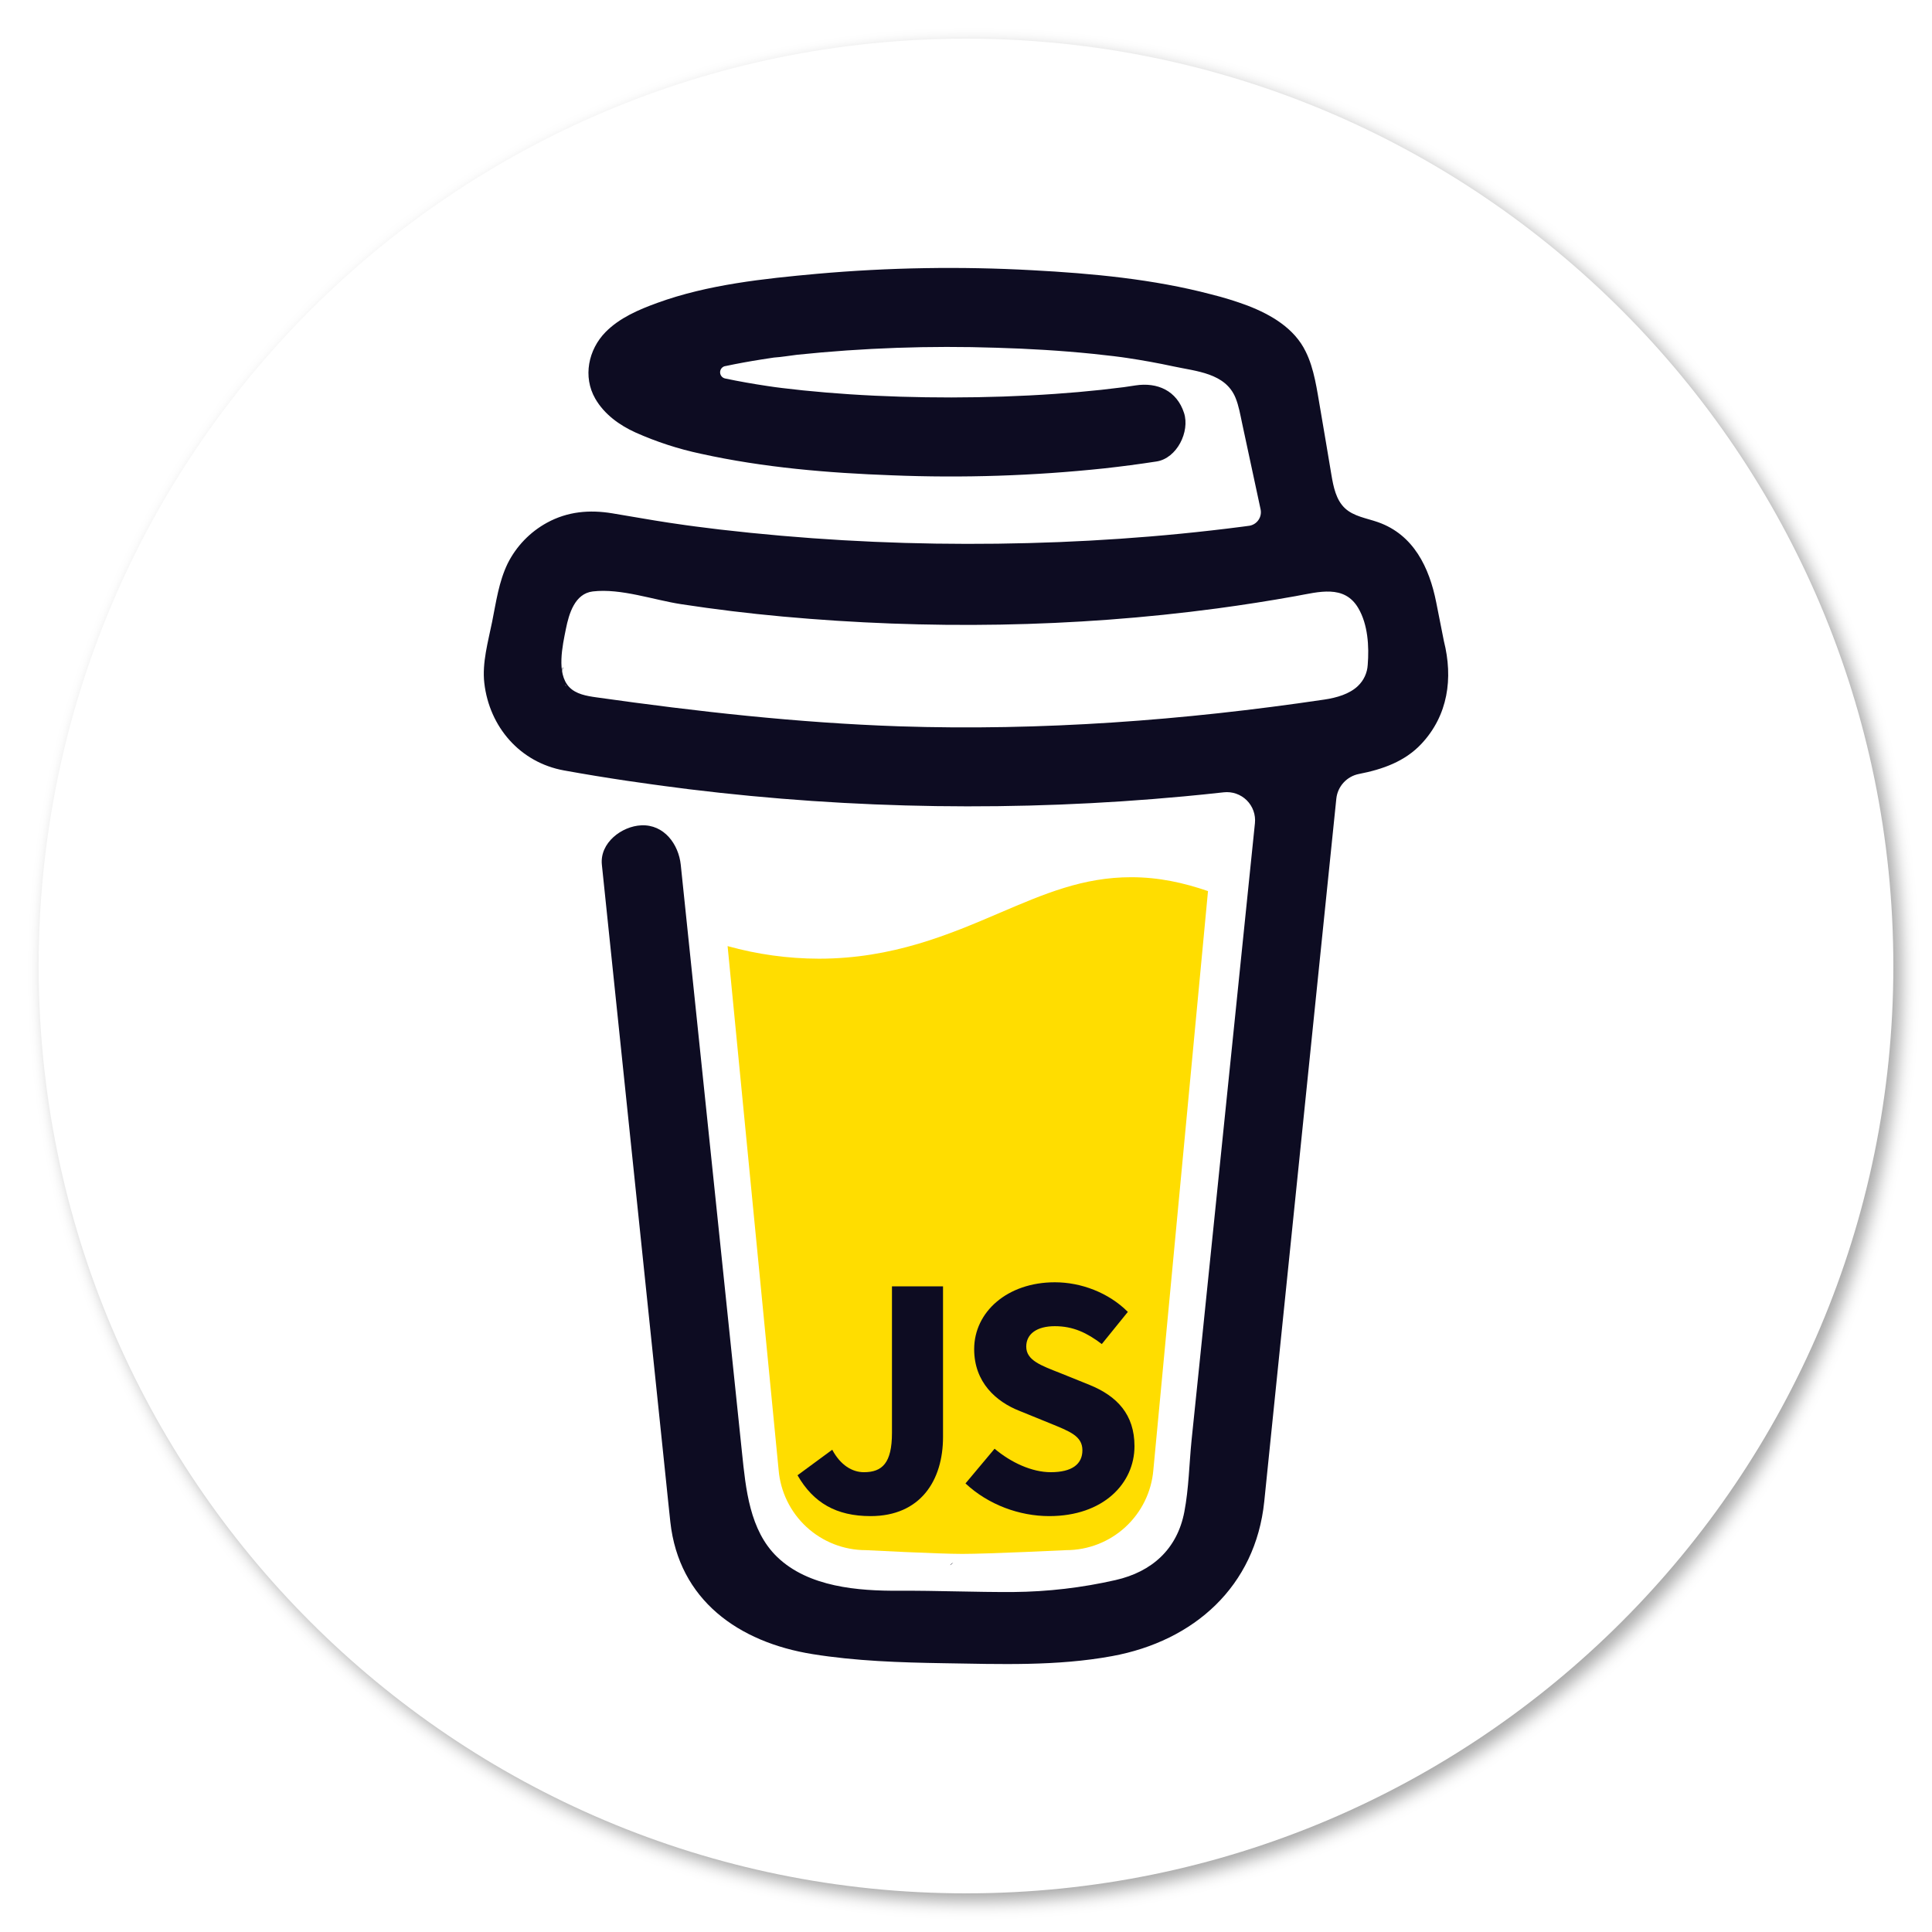
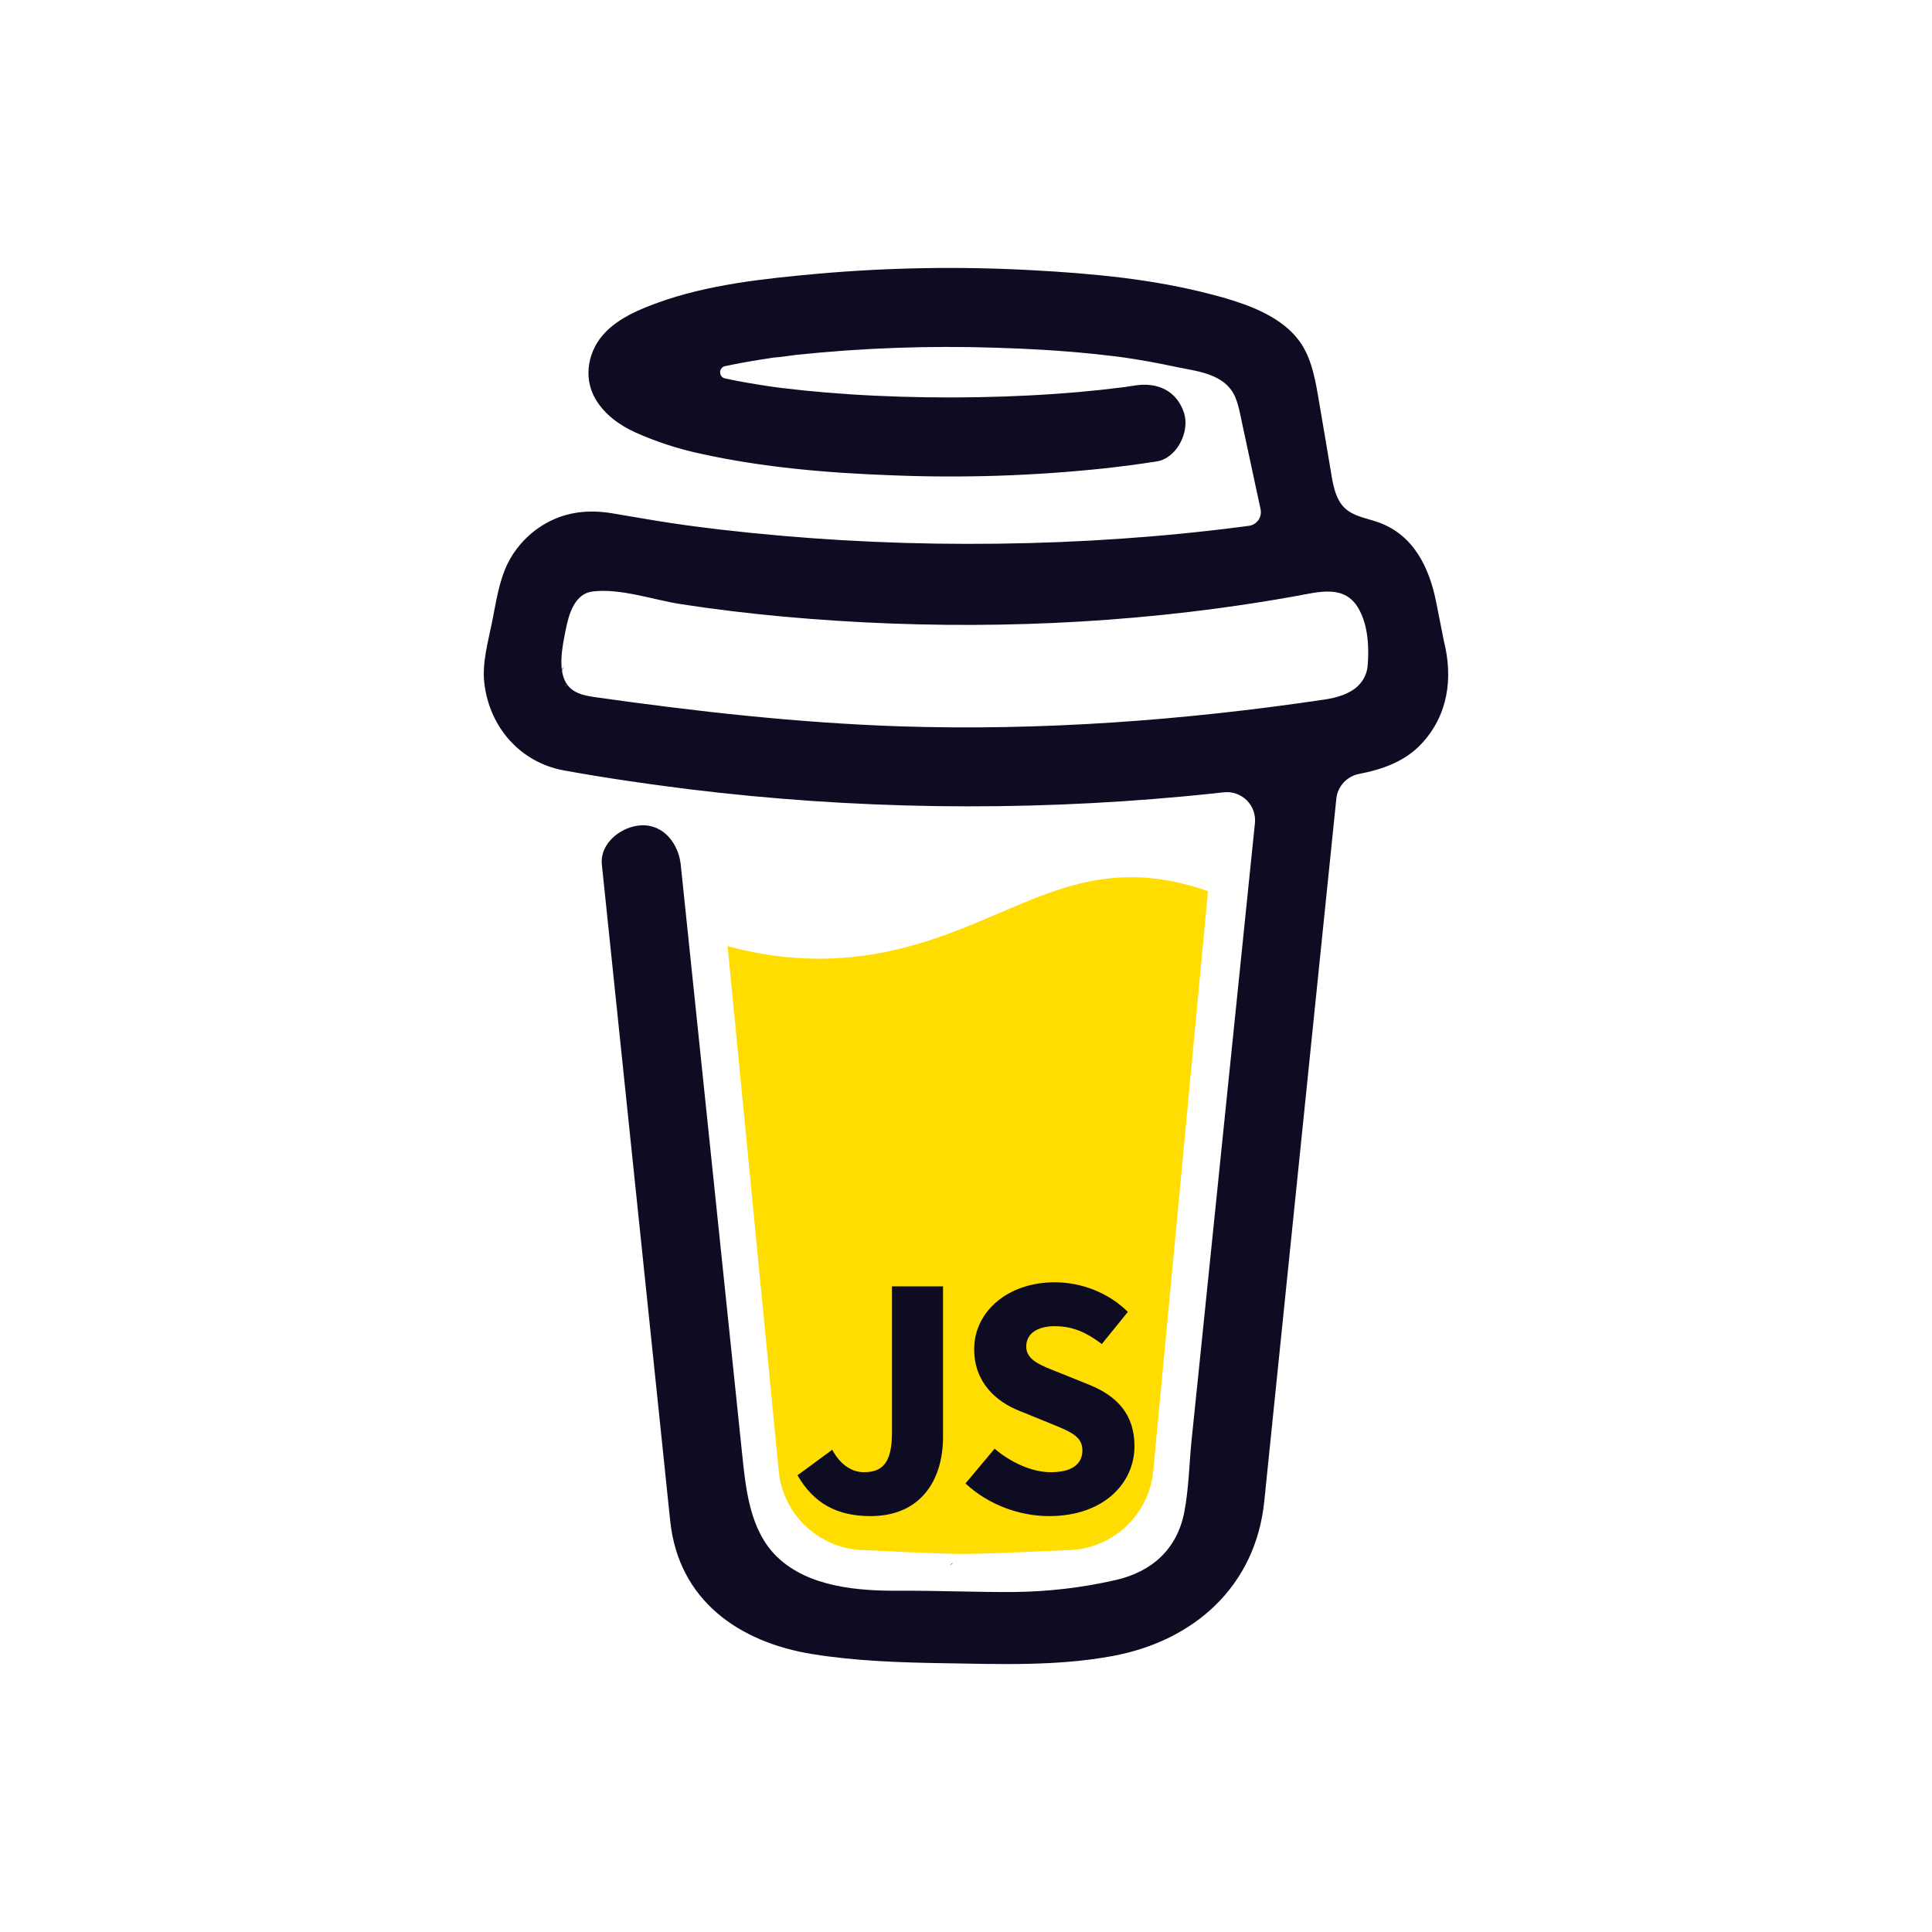
<svg xmlns="http://www.w3.org/2000/svg" style="isolation:isolate" viewBox="0 0 500 500" width="500pt" height="500pt">
  <defs>
-     <clipPath id="_clipPath_WUcGtTx3DVtyLnvbxaIr0FxV1ppYPamh">
+     <clipPath id="_clipPath_5lr6dAnROBQsQQMChEjVEGumW78xBXDY">
      <rect width="500" height="500" />
    </clipPath>
  </defs>
-   <g clip-path="url(#_clipPath_WUcGtTx3DVtyLnvbxaIr0FxV1ppYPamh)">
-     <g>
-       <defs>
-         <filter id="u3Iq5Tw9gqWcAtc03yAIbMzsUVN1X2Ta" x="-200%" y="-200%" width="400%" height="400%" filterUnits="objectBoundingBox" color-interpolation-filters="sRGB">
-           <feGaussianBlur in="SourceGraphic" stdDeviation="2.147" />
-           <feOffset dx="2" dy="2" result="pf_100_offsetBlur" />
-           <feFlood flood-color="#000000" flood-opacity="0.35" />
-           <feComposite in2="pf_100_offsetBlur" operator="in" result="pf_100_dropShadow" />
-           <feBlend in="SourceGraphic" in2="pf_100_dropShadow" mode="normal" />
-         </filter>
-       </defs>
-       <g filter="url(#u3Iq5Tw9gqWcAtc03yAIbMzsUVN1X2Ta)">
-         <circle vector-effect="non-scaling-stroke" cx="250" cy="250" r="240" fill="rgb(255,255,255)" />
-         <clipPath id="_clipPath_MrxLFyh8FBePclEm1ngXf7MdBWCrVUuX">
-           <circle vector-effect="non-scaling-stroke" cx="250" cy="250" r="240" fill="rgb(255,255,255)" />
-         </clipPath>
-         <g clip-path="url(#_clipPath_MrxLFyh8FBePclEm1ngXf7MdBWCrVUuX)">
+   <g clip-path="url(#_clipPath_5lr6dAnROBQsQQMChEjVEGumW78xBXDY)">
+     <clipPath id="_clipPath_A7UBhD0YTEFBYAVi5V17ebvhBGFGW5H2">
+       <rect x="0" y="0" width="500" height="500" transform="matrix(1,0,0,1,0,0)" fill="rgb(255,255,255)" />
+     </clipPath>
+     <g clip-path="url(#_clipPath_A7UBhD0YTEFBYAVi5V17ebvhBGFGW5H2)">
+       <g>
+         <g>
          <g>
-             <g>
+             <circle vector-effect="non-scaling-stroke" cx="250" cy="250" r="240" fill="rgb(255,255,255)" />
+             <clipPath id="_clipPath_B6f9FrZOpeyGAgyVE2NwQh88V5nSHUwk">
+               <circle vector-effect="non-scaling-stroke" cx="250" cy="250" r="240" fill="rgb(255,255,255)" />
+             </clipPath>
+             <g clip-path="url(#_clipPath_B6f9FrZOpeyGAgyVE2NwQh88V5nSHUwk)">
              <g>
-                 <path d=" M 348.691 153.391 L 348.443 153.246 L 347.87 153.071 C 348.1 153.265 348.389 153.378 348.691 153.391 L 348.691 153.391 Z " fill="rgb(13,12,34)" />
-                 <line x1="352.303" y1="179.204" x2="352.026" y2="179.282" />
-                 <path d=" M 348.797 153.352 C 348.762 153.347 348.727 153.339 348.694 153.327 C 348.692 153.35 348.692 153.373 348.694 153.396 C 348.731 153.391 348.767 153.376 348.797 153.352 L 348.797 153.352 Z " fill="rgb(13,12,34)" />
-                 <path d=" M 348.692 153.395 L 348.729 153.395 L 348.729 153.371 L 348.692 153.395 Z " fill="rgb(13,12,34)" />
-                 <path d=" M 352.082 179.157 L 352.5 178.919 L 352.655 178.832 L 352.796 178.681 C 352.531 178.795 352.289 178.957 352.082 179.157 L 352.082 179.157 Z " fill="rgb(13,12,34)" />
-                 <path d=" M 349.414 153.956 L 349.006 153.567 L 348.729 153.416 C 348.878 153.679 349.124 153.873 349.414 153.956 L 349.414 153.956 Z " fill="rgb(13,12,34)" />
-                 <path d=" M 246.685 404.434 C 246.359 404.575 246.073 404.796 245.854 405.075 L 246.111 404.911 C 246.286 404.75 246.534 404.561 246.685 404.434 Z " fill="rgb(13,12,34)" />
-                 <path d=" M 306.339 392.696 C 306.339 392.329 306.159 392.397 306.203 393.708 C 306.203 393.603 306.246 393.496 306.266 393.394 C 306.29 393.16 306.31 392.931 306.339 392.696 Z " fill="rgb(13,12,34)" />
-                 <path d=" M 300.151 404.434 C 299.825 404.575 299.539 404.796 299.32 405.075 L 299.578 404.911 C 299.753 404.75 300.001 404.561 300.151 404.434 Z " fill="rgb(13,12,34)" />
-                 <path d=" M 204.674 407.225 C 204.426 407.01 204.123 406.869 203.799 406.815 C 204.061 406.943 204.324 407.07 204.499 407.166 L 204.674 407.225 Z " fill="rgb(13,12,34)" />
-                 <path d=" M 195.221 398.171 C 195.182 397.79 195.064 397.42 194.875 397.083 C 195.009 397.431 195.121 397.79 195.211 398.151 L 195.221 398.171 Z " fill="rgb(13,12,34)" />
-                 <path d=" M 258.72 236.252 C 245.742 241.808 231.014 248.107 211.926 248.107 C 203.941 248.092 195.994 246.996 188.303 244.851 L 201.505 380.394 C 201.972 386.058 204.553 391.34 208.735 395.191 C 212.916 399.041 218.393 401.177 224.078 401.177 C 224.078 401.177 242.796 402.149 249.043 402.149 C 255.765 402.149 275.922 401.177 275.922 401.177 C 281.606 401.177 287.082 399.038 291.263 395.188 C 295.444 391.338 298.024 386.058 298.491 380.394 L 312.631 230.614 C 306.312 228.456 299.934 227.022 292.745 227.022 C 280.312 227.017 270.294 231.299 258.72 236.252 Z " fill="rgb(255,221,0)" />
-                 <path d=" M 147.436 178.424 L 147.659 178.633 L 147.805 178.721 C 147.693 178.609 147.569 178.51 147.436 178.424 L 147.436 178.424 Z " fill="rgb(13,12,34)" />
-                 <path d=" M 373.68 165.915 L 371.692 155.887 C 369.908 146.89 365.859 138.388 356.624 135.137 C 353.664 134.096 350.305 133.649 348.035 131.496 C 345.765 129.343 345.094 125.998 344.569 122.897 C 343.597 117.205 342.683 111.508 341.687 105.826 C 340.826 100.941 340.146 95.454 337.905 90.972 C 334.989 84.954 328.937 81.435 322.919 79.107 C 319.836 77.956 316.689 76.982 313.494 76.19 C 298.46 72.224 282.653 70.766 267.186 69.935 C 248.622 68.91 230.008 69.219 211.487 70.858 C 197.702 72.112 183.183 73.629 170.083 78.397 C 165.296 80.142 160.362 82.237 156.721 85.936 C 152.254 90.481 150.796 97.51 154.057 103.177 C 156.376 107.202 160.304 110.045 164.469 111.927 C 169.895 114.35 175.562 116.195 181.375 117.429 C 197.561 121.006 214.326 122.411 230.862 123.009 C 249.19 123.749 267.547 123.149 285.788 121.215 C 290.299 120.719 294.802 120.125 299.296 119.432 C 304.59 118.62 307.987 111.698 306.427 106.876 C 304.56 101.112 299.544 98.876 293.872 99.746 C 293.036 99.877 292.205 99.998 291.368 100.12 L 290.766 100.207 C 288.844 100.45 286.922 100.677 285.001 100.888 C 281.031 101.315 277.052 101.665 273.063 101.938 C 264.129 102.56 255.171 102.847 246.217 102.861 C 237.419 102.861 228.616 102.613 219.838 102.035 C 215.833 101.773 211.837 101.439 207.851 101.034 C 206.038 100.844 204.23 100.645 202.422 100.421 L 200.701 100.202 L 200.327 100.149 L 198.543 99.891 C 194.897 99.342 191.252 98.71 187.645 97.947 C 187.281 97.866 186.956 97.664 186.722 97.373 C 186.489 97.082 186.362 96.721 186.362 96.348 C 186.362 95.975 186.489 95.613 186.722 95.323 C 186.956 95.032 187.281 94.829 187.645 94.749 L 187.713 94.749 C 190.839 94.083 193.988 93.514 197.148 93.018 C 198.201 92.853 199.257 92.691 200.317 92.532 L 200.346 92.532 C 202.324 92.401 204.313 92.046 206.281 91.813 C 223.409 90.031 240.638 89.424 257.849 89.995 C 266.204 90.238 274.555 90.729 282.872 91.575 C 284.66 91.759 286.44 91.954 288.219 92.172 C 288.899 92.255 289.584 92.352 290.27 92.435 L 291.65 92.634 C 295.675 93.234 299.678 93.961 303.661 94.817 C 309.562 96.1 317.14 96.518 319.765 102.983 C 320.601 105.034 320.98 107.314 321.442 109.467 L 322.03 112.213 C 322.045 112.262 322.057 112.313 322.064 112.364 C 323.454 118.845 324.846 125.326 326.239 131.807 C 326.341 132.286 326.344 132.78 326.246 133.26 C 326.149 133.74 325.954 134.194 325.673 134.595 C 325.392 134.996 325.031 135.335 324.613 135.59 C 324.196 135.846 323.73 136.012 323.245 136.08 L 323.206 136.08 L 322.355 136.196 L 321.515 136.308 C 318.851 136.655 316.184 136.979 313.514 137.28 C 308.254 137.88 302.987 138.398 297.712 138.836 C 287.229 139.707 276.725 140.279 266.199 140.551 C 260.837 140.694 255.475 140.761 250.115 140.751 C 228.782 140.734 207.466 139.494 186.275 137.037 C 183.98 136.765 181.686 136.473 179.392 136.177 C 181.171 136.405 178.099 136.002 177.477 135.914 C 176.018 135.71 174.56 135.498 173.102 135.278 C 168.207 134.543 163.342 133.639 158.456 132.847 C 152.551 131.875 146.903 132.361 141.561 135.278 C 137.176 137.677 133.627 141.357 131.387 145.825 C 129.083 150.589 128.398 155.775 127.367 160.894 C 126.337 166.012 124.733 171.519 125.34 176.774 C 126.648 188.114 134.576 197.33 145.979 199.391 C 156.707 201.335 167.493 202.91 178.308 204.251 C 220.792 209.455 263.712 210.077 306.33 206.108 C 309.8 205.784 313.266 205.431 316.727 205.048 C 317.808 204.93 318.902 205.054 319.928 205.413 C 320.955 205.772 321.888 206.356 322.66 207.122 C 323.432 207.888 324.022 208.817 324.388 209.841 C 324.755 210.865 324.887 211.958 324.776 213.039 L 323.697 223.529 C 321.523 244.725 319.348 265.919 317.174 287.112 C 314.906 309.368 312.623 331.622 310.325 353.873 C 309.677 360.142 309.029 366.407 308.381 372.67 C 307.759 378.84 307.671 385.202 306.5 391.298 C 304.653 400.883 298.164 406.77 288.695 408.923 C 280.02 410.897 271.158 411.934 262.262 412.013 C 252.4 412.067 242.542 411.629 232.68 411.683 C 222.151 411.742 209.256 410.77 201.129 402.934 C 193.988 396.052 193.002 385.275 192.03 375.956 C 190.733 363.619 189.449 351.285 188.175 338.952 L 181.03 270.372 L 176.407 225.998 C 176.329 225.264 176.252 224.54 176.179 223.801 C 175.624 218.508 171.877 213.326 165.971 213.594 C 160.916 213.817 155.171 218.114 155.764 223.801 L 159.19 256.699 L 166.277 324.749 C 168.296 344.078 170.31 363.41 172.319 382.747 C 172.708 386.45 173.073 390.165 173.481 393.869 C 175.702 414.109 191.159 425.017 210.301 428.087 C 221.481 429.887 232.933 430.257 244.278 430.44 C 258.821 430.675 273.51 431.234 287.815 428.599 C 309.013 424.709 324.917 410.556 327.187 388.6 C 327.835 382.261 328.483 375.922 329.131 369.58 C 331.286 348.607 333.438 327.633 335.586 306.657 L 342.615 238.121 L 345.838 206.711 C 345.998 205.153 346.656 203.689 347.714 202.534 C 348.771 201.38 350.172 200.596 351.71 200.299 C 357.771 199.118 363.565 197.101 367.876 192.488 C 374.74 185.144 376.106 175.568 373.68 165.915 Z  M 145.668 172.691 C 145.76 172.647 145.59 173.439 145.517 173.808 C 145.503 173.249 145.532 172.754 145.668 172.691 Z  M 146.256 177.24 C 146.305 177.206 146.45 177.401 146.601 177.634 C 146.373 177.42 146.227 177.26 146.251 177.24 L 146.256 177.24 Z  M 146.834 178.003 C 147.044 178.358 147.155 178.582 146.834 178.003 L 146.834 178.003 Z  M 147.996 178.946 L 148.025 178.946 C 148.025 178.98 148.079 179.014 148.098 179.048 C 148.066 179.011 148.03 178.977 147.991 178.946 L 147.996 178.946 Z  M 351.428 177.537 C 349.25 179.607 345.969 180.57 342.727 181.051 C 306.369 186.446 269.481 189.178 232.723 187.973 C 206.417 187.074 180.388 184.152 154.344 180.473 C 151.792 180.113 149.027 179.646 147.272 177.765 C 143.967 174.217 145.59 167.072 146.45 162.784 C 147.238 158.857 148.745 153.622 153.416 153.063 C 160.707 152.208 169.174 155.284 176.388 156.378 C 185.072 157.703 193.789 158.764 202.538 159.562 C 239.879 162.964 277.846 162.434 315.021 157.457 C 321.796 156.546 328.548 155.488 335.275 154.283 C 341.269 153.209 347.913 151.192 351.535 157.399 C 354.018 161.628 354.349 167.285 353.965 172.064 C 353.847 174.145 352.937 176.103 351.423 177.537 L 351.428 177.537 Z " fill="rgb(13,12,34)" />
+                 <g>
+                   <g>
+                     <g>
+                       <path d=" M 348.691 153.391 L 348.443 153.246 L 347.87 153.071 C 348.1 153.265 348.389 153.378 348.691 153.391 L 348.691 153.391 L 348.691 153.391 Z " fill="rgb(13,12,34)" />
+                       <line x1="352.303" y1="179.204" x2="352.026" y2="179.282" />
+                       <path d=" M 348.797 153.352 C 348.762 153.347 348.727 153.339 348.694 153.327 C 348.692 153.35 348.692 153.373 348.694 153.396 C 348.731 153.391 348.767 153.376 348.797 153.352 L 348.797 153.352 L 348.797 153.352 Z " fill="rgb(13,12,34)" />
+                       <path d=" M 348.692 153.395 L 348.729 153.395 L 348.729 153.371 L 348.692 153.395 L 348.692 153.395 Z " fill="rgb(13,12,34)" />
+                       <path d=" M 352.082 179.157 L 352.5 178.919 L 352.655 178.832 L 352.796 178.681 C 352.531 178.795 352.289 178.957 352.082 179.157 L 352.082 179.157 L 352.082 179.157 Z " fill="rgb(13,12,34)" />
+                       <path d=" M 349.414 153.956 L 349.006 153.567 L 348.729 153.416 C 348.878 153.679 349.124 153.873 349.414 153.956 L 349.414 153.956 L 349.414 153.956 Z " fill="rgb(13,12,34)" />
+                       <path d=" M 246.685 404.434 C 246.359 404.575 246.073 404.796 245.854 405.075 L 246.111 404.911 C 246.286 404.75 246.534 404.561 246.685 404.434 Z " fill="rgb(13,12,34)" />
+                       <path d=" M 306.339 392.696 C 306.339 392.329 306.159 392.397 306.203 393.708 C 306.203 393.603 306.246 393.496 306.266 393.394 C 306.29 393.16 306.31 392.931 306.339 392.696 Z " fill="rgb(13,12,34)" />
+                       <path d=" M 300.151 404.434 C 299.825 404.575 299.539 404.796 299.32 405.075 L 299.578 404.911 C 299.753 404.75 300.001 404.561 300.151 404.434 Z " fill="rgb(13,12,34)" />
+                       <path d=" M 204.674 407.225 C 204.426 407.01 204.123 406.869 203.799 406.815 C 204.061 406.943 204.324 407.07 204.499 407.166 L 204.674 407.225 L 204.674 407.225 Z " fill="rgb(13,12,34)" />
+                       <path d=" M 195.221 398.171 C 195.182 397.79 195.064 397.42 194.875 397.083 C 195.009 397.431 195.121 397.79 195.211 398.151 L 195.221 398.171 L 195.221 398.171 Z " fill="rgb(13,12,34)" />
+                       <path d=" M 258.72 236.252 C 245.742 241.808 231.014 248.107 211.926 248.107 C 203.941 248.092 195.994 246.996 188.303 244.851 L 201.505 380.394 C 201.972 386.058 204.553 391.34 208.735 395.191 C 212.916 399.041 218.393 401.177 224.078 401.177 C 224.078 401.177 242.796 402.149 249.043 402.149 C 255.765 402.149 275.922 401.177 275.922 401.177 C 281.606 401.177 287.082 399.038 291.263 395.188 C 295.444 391.338 298.024 386.058 298.491 380.394 L 312.631 230.614 C 306.312 228.456 299.934 227.022 292.745 227.022 C 280.312 227.017 270.294 231.299 258.72 236.252 Z " fill="rgb(255,221,0)" />
+                       <path d=" M 147.436 178.424 L 147.659 178.633 L 147.805 178.721 C 147.693 178.609 147.569 178.51 147.436 178.424 L 147.436 178.424 L 147.436 178.424 Z " fill="rgb(13,12,34)" />
+                       <path d=" M 373.68 165.915 L 371.692 155.887 C 369.908 146.89 365.859 138.388 356.624 135.137 C 353.664 134.096 350.305 133.649 348.035 131.496 C 345.765 129.343 345.094 125.998 344.569 122.897 C 343.597 117.205 342.683 111.508 341.687 105.826 C 340.826 100.941 340.146 95.454 337.905 90.972 C 334.989 84.954 328.937 81.435 322.919 79.107 C 319.836 77.956 316.689 76.982 313.494 76.19 C 298.46 72.224 282.653 70.766 267.186 69.935 C 248.622 68.91 230.008 69.219 211.487 70.858 C 197.702 72.112 183.183 73.629 170.083 78.397 C 165.296 80.142 160.362 82.237 156.721 85.936 C 152.254 90.481 150.796 97.51 154.057 103.177 C 156.376 107.202 160.304 110.045 164.469 111.927 C 169.895 114.35 175.562 116.195 181.375 117.429 C 197.561 121.006 214.326 122.411 230.862 123.009 C 249.19 123.749 267.547 123.149 285.788 121.215 C 290.299 120.719 294.802 120.125 299.296 119.432 C 304.59 118.62 307.987 111.698 306.427 106.876 C 304.56 101.112 299.544 98.876 293.872 99.746 C 293.036 99.877 292.205 99.998 291.368 100.12 L 290.766 100.207 C 288.844 100.45 286.922 100.677 285.001 100.888 C 281.031 101.315 277.052 101.665 273.063 101.938 C 264.129 102.56 255.171 102.847 246.217 102.861 C 237.419 102.861 228.616 102.613 219.838 102.035 C 215.833 101.773 211.837 101.439 207.851 101.034 C 206.038 100.844 204.23 100.645 202.422 100.421 L 200.701 100.202 L 200.327 100.149 L 198.543 99.891 C 194.897 99.342 191.252 98.71 187.645 97.947 C 187.281 97.866 186.956 97.664 186.722 97.373 C 186.489 97.082 186.362 96.721 186.362 96.348 C 186.362 95.975 186.489 95.613 186.722 95.323 C 186.956 95.032 187.281 94.829 187.645 94.749 L 187.713 94.749 C 190.839 94.083 193.988 93.514 197.148 93.018 C 198.201 92.853 199.257 92.691 200.317 92.532 L 200.346 92.532 C 202.324 92.401 204.313 92.046 206.281 91.813 C 223.409 90.031 240.638 89.424 257.849 89.995 C 266.204 90.238 274.555 90.729 282.872 91.575 C 284.66 91.759 286.44 91.954 288.219 92.172 C 288.899 92.255 289.584 92.352 290.27 92.435 L 291.65 92.634 C 295.675 93.234 299.678 93.961 303.661 94.817 C 309.562 96.1 317.14 96.518 319.765 102.983 C 320.601 105.034 320.98 107.314 321.442 109.467 L 322.03 112.213 C 322.045 112.262 322.057 112.313 322.064 112.364 C 323.454 118.845 324.846 125.326 326.239 131.807 C 326.341 132.286 326.344 132.78 326.246 133.26 C 326.149 133.74 325.954 134.194 325.673 134.595 C 325.392 134.996 325.031 135.335 324.613 135.59 C 324.196 135.846 323.73 136.012 323.245 136.08 L 323.206 136.08 L 322.355 136.196 L 321.515 136.308 C 318.851 136.655 316.184 136.979 313.514 137.28 C 308.254 137.88 302.987 138.398 297.712 138.836 C 287.229 139.707 276.725 140.279 266.199 140.551 C 260.837 140.694 255.475 140.761 250.115 140.751 C 228.782 140.734 207.466 139.494 186.275 137.037 C 183.98 136.765 181.686 136.473 179.392 136.177 C 181.171 136.405 178.099 136.002 177.477 135.914 C 176.018 135.71 174.56 135.498 173.102 135.278 C 168.207 134.543 163.342 133.639 158.456 132.847 C 152.551 131.875 146.903 132.361 141.561 135.278 C 137.176 137.677 133.627 141.357 131.387 145.825 C 129.083 150.589 128.398 155.775 127.367 160.894 C 126.337 166.012 124.733 171.519 125.34 176.774 C 126.648 188.114 134.576 197.33 145.979 199.391 C 156.707 201.335 167.493 202.91 178.308 204.251 C 220.792 209.455 263.712 210.077 306.33 206.108 C 309.8 205.784 313.266 205.431 316.727 205.048 C 317.808 204.93 318.902 205.054 319.928 205.413 C 320.955 205.772 321.888 206.356 322.66 207.122 C 323.432 207.888 324.022 208.817 324.388 209.841 C 324.755 210.865 324.887 211.958 324.776 213.039 L 323.697 223.529 C 321.523 244.725 319.348 265.919 317.174 287.112 C 314.906 309.368 312.623 331.622 310.325 353.873 C 309.677 360.142 309.029 366.407 308.381 372.67 C 307.759 378.84 307.671 385.202 306.5 391.298 C 304.653 400.883 298.164 406.77 288.695 408.923 C 280.02 410.897 271.158 411.934 262.262 412.013 C 252.4 412.067 242.542 411.629 232.68 411.683 C 222.151 411.742 209.256 410.77 201.129 402.934 C 193.988 396.052 193.002 385.275 192.03 375.956 C 190.733 363.619 189.449 351.285 188.175 338.952 L 181.03 270.372 L 176.407 225.998 C 176.329 225.264 176.252 224.54 176.179 223.801 C 175.624 218.508 171.877 213.326 165.971 213.594 C 160.916 213.817 155.171 218.114 155.764 223.801 L 159.19 256.699 L 166.277 324.749 C 168.296 344.078 170.31 363.41 172.319 382.747 C 172.708 386.45 173.073 390.165 173.481 393.869 C 175.702 414.109 191.159 425.017 210.301 428.087 C 221.481 429.887 232.933 430.257 244.278 430.44 C 258.821 430.675 273.51 431.234 287.815 428.599 C 309.013 424.709 324.917 410.556 327.187 388.6 C 327.835 382.261 328.483 375.922 329.131 369.58 C 331.286 348.607 333.438 327.633 335.586 306.657 L 342.615 238.121 L 345.838 206.711 C 345.998 205.153 346.656 203.689 347.714 202.534 C 348.771 201.38 350.172 200.596 351.71 200.299 C 357.771 199.118 363.565 197.101 367.876 192.488 C 374.74 185.144 376.106 175.568 373.68 165.915 Z  M 145.668 172.691 C 145.76 172.647 145.59 173.439 145.517 173.808 C 145.503 173.249 145.532 172.754 145.668 172.691 Z  M 146.256 177.24 C 146.305 177.206 146.45 177.401 146.601 177.634 C 146.373 177.42 146.227 177.26 146.251 177.24 L 146.256 177.24 L 146.256 177.24 Z  M 146.834 178.003 C 147.044 178.358 147.155 178.582 146.834 178.003 L 146.834 178.003 L 146.834 178.003 Z  M 147.996 178.946 L 148.025 178.946 C 148.025 178.98 148.079 179.014 148.098 179.048 C 148.066 179.011 148.03 178.977 147.991 178.946 L 147.996 178.946 L 147.996 178.946 Z  M 351.428 177.537 C 349.25 179.607 345.969 180.57 342.727 181.051 C 306.369 186.446 269.481 189.178 232.723 187.973 C 206.417 187.074 180.388 184.152 154.344 180.473 C 151.792 180.113 149.027 179.646 147.272 177.765 C 143.967 174.217 145.59 167.072 146.45 162.784 C 147.238 158.857 148.745 153.622 153.416 153.063 C 160.707 152.208 169.174 155.284 176.388 156.378 C 185.072 157.703 193.789 158.764 202.538 159.562 C 239.879 162.964 277.846 162.434 315.021 157.457 C 321.796 156.546 328.548 155.488 335.275 154.283 C 341.269 153.209 347.913 151.192 351.535 157.399 C 354.018 161.628 354.349 167.285 353.965 172.064 C 353.847 174.145 352.937 176.103 351.423 177.537 L 351.428 177.537 L 351.428 177.537 Z " fill="rgb(13,12,34)" />
+                     </g>
+                   </g>
+                   <g>
+                     <path d=" M 244.054 371.888 C 244.054 383.118 238.241 392.367 225.292 392.367 C 216.44 392.367 210.494 388.932 206.398 381.797 L 215.382 375.191 C 217.497 379.155 220.535 381.004 223.574 381.004 C 228.331 381.004 230.841 378.626 230.841 370.831 L 230.841 332.91 L 244.054 332.91 L 244.054 371.888 L 244.054 371.888 Z " fill="rgb(13,12,34)" />
+                     <path d=" M 271.537 392.367 C 263.873 392.367 255.814 389.461 249.868 383.911 L 257.399 374.926 C 261.627 378.494 267.044 381.004 271.933 381.004 C 277.483 381.004 280.125 378.89 280.125 375.323 C 280.125 371.623 276.822 370.434 271.669 368.32 L 263.873 365.149 C 257.796 362.771 252.114 357.75 252.114 349.162 C 252.114 339.516 260.702 331.853 272.99 331.853 C 279.729 331.853 286.864 334.495 291.885 339.516 L 285.146 347.84 C 281.314 344.933 277.747 343.216 272.99 343.216 C 268.366 343.216 265.591 345.198 265.591 348.501 C 265.591 352.068 269.423 353.39 274.444 355.372 L 281.975 358.41 C 289.11 361.317 293.602 366.074 293.602 374.266 C 293.602 383.911 285.542 392.367 271.537 392.367 L 271.537 392.367 L 271.537 392.367 Z " fill="rgb(13,12,34)" />
+                   </g>
+                 </g>
              </g>
-             </g>
-             <g>
-               <path d=" M 244.054 371.888 C 244.054 383.118 238.241 392.367 225.292 392.367 C 216.44 392.367 210.494 388.932 206.398 381.797 L 215.382 375.191 C 217.497 379.155 220.535 381.004 223.574 381.004 C 228.331 381.004 230.841 378.626 230.841 370.831 L 230.841 332.91 L 244.054 332.91 L 244.054 371.888 Z " fill="rgb(13,12,34)" />
-               <path d=" M 271.537 392.367 C 263.873 392.367 255.814 389.461 249.868 383.911 L 257.399 374.926 C 261.627 378.494 267.044 381.004 271.933 381.004 C 277.483 381.004 280.125 378.89 280.125 375.323 C 280.125 371.623 276.822 370.434 271.669 368.32 L 263.873 365.149 C 257.796 362.771 252.114 357.75 252.114 349.162 C 252.114 339.516 260.702 331.853 272.99 331.853 C 279.729 331.853 286.864 334.495 291.885 339.516 L 285.146 347.84 C 281.314 344.933 277.747 343.216 272.99 343.216 C 268.366 343.216 265.591 345.198 265.591 348.501 C 265.591 352.068 269.423 353.39 274.444 355.372 L 281.975 358.41 C 289.11 361.317 293.602 366.074 293.602 374.266 C 293.602 383.911 285.542 392.367 271.537 392.367 L 271.537 392.367 Z " fill="rgb(13,12,34)" />
            </g>
          </g>
        </g>
      </g>
    </g>
  </g>
</svg>
